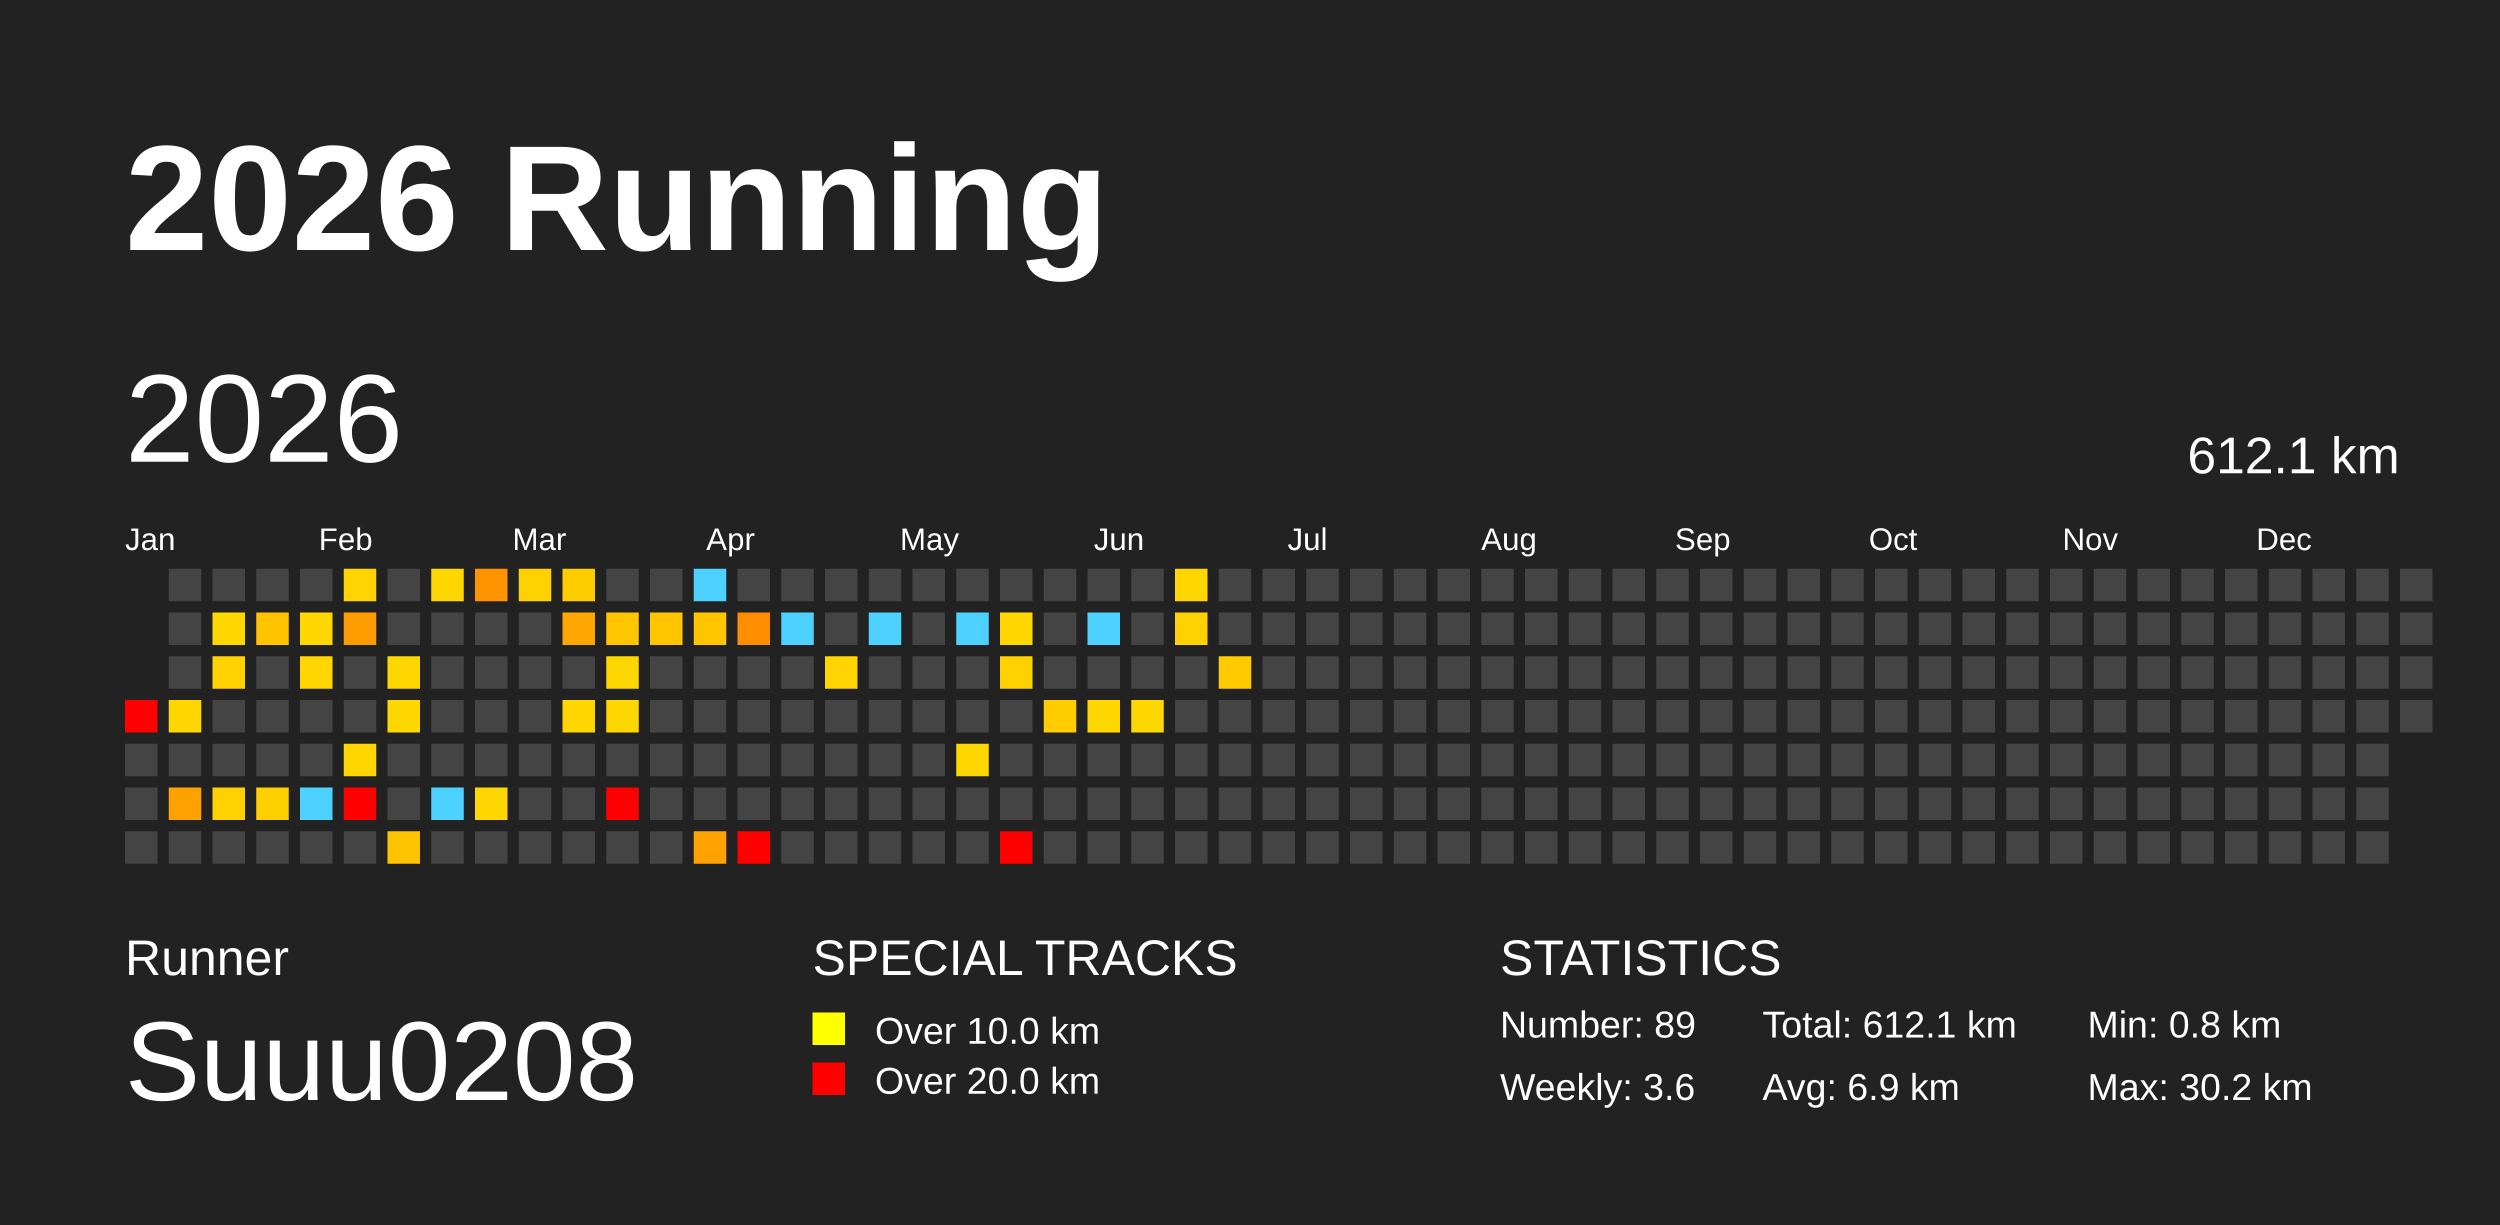
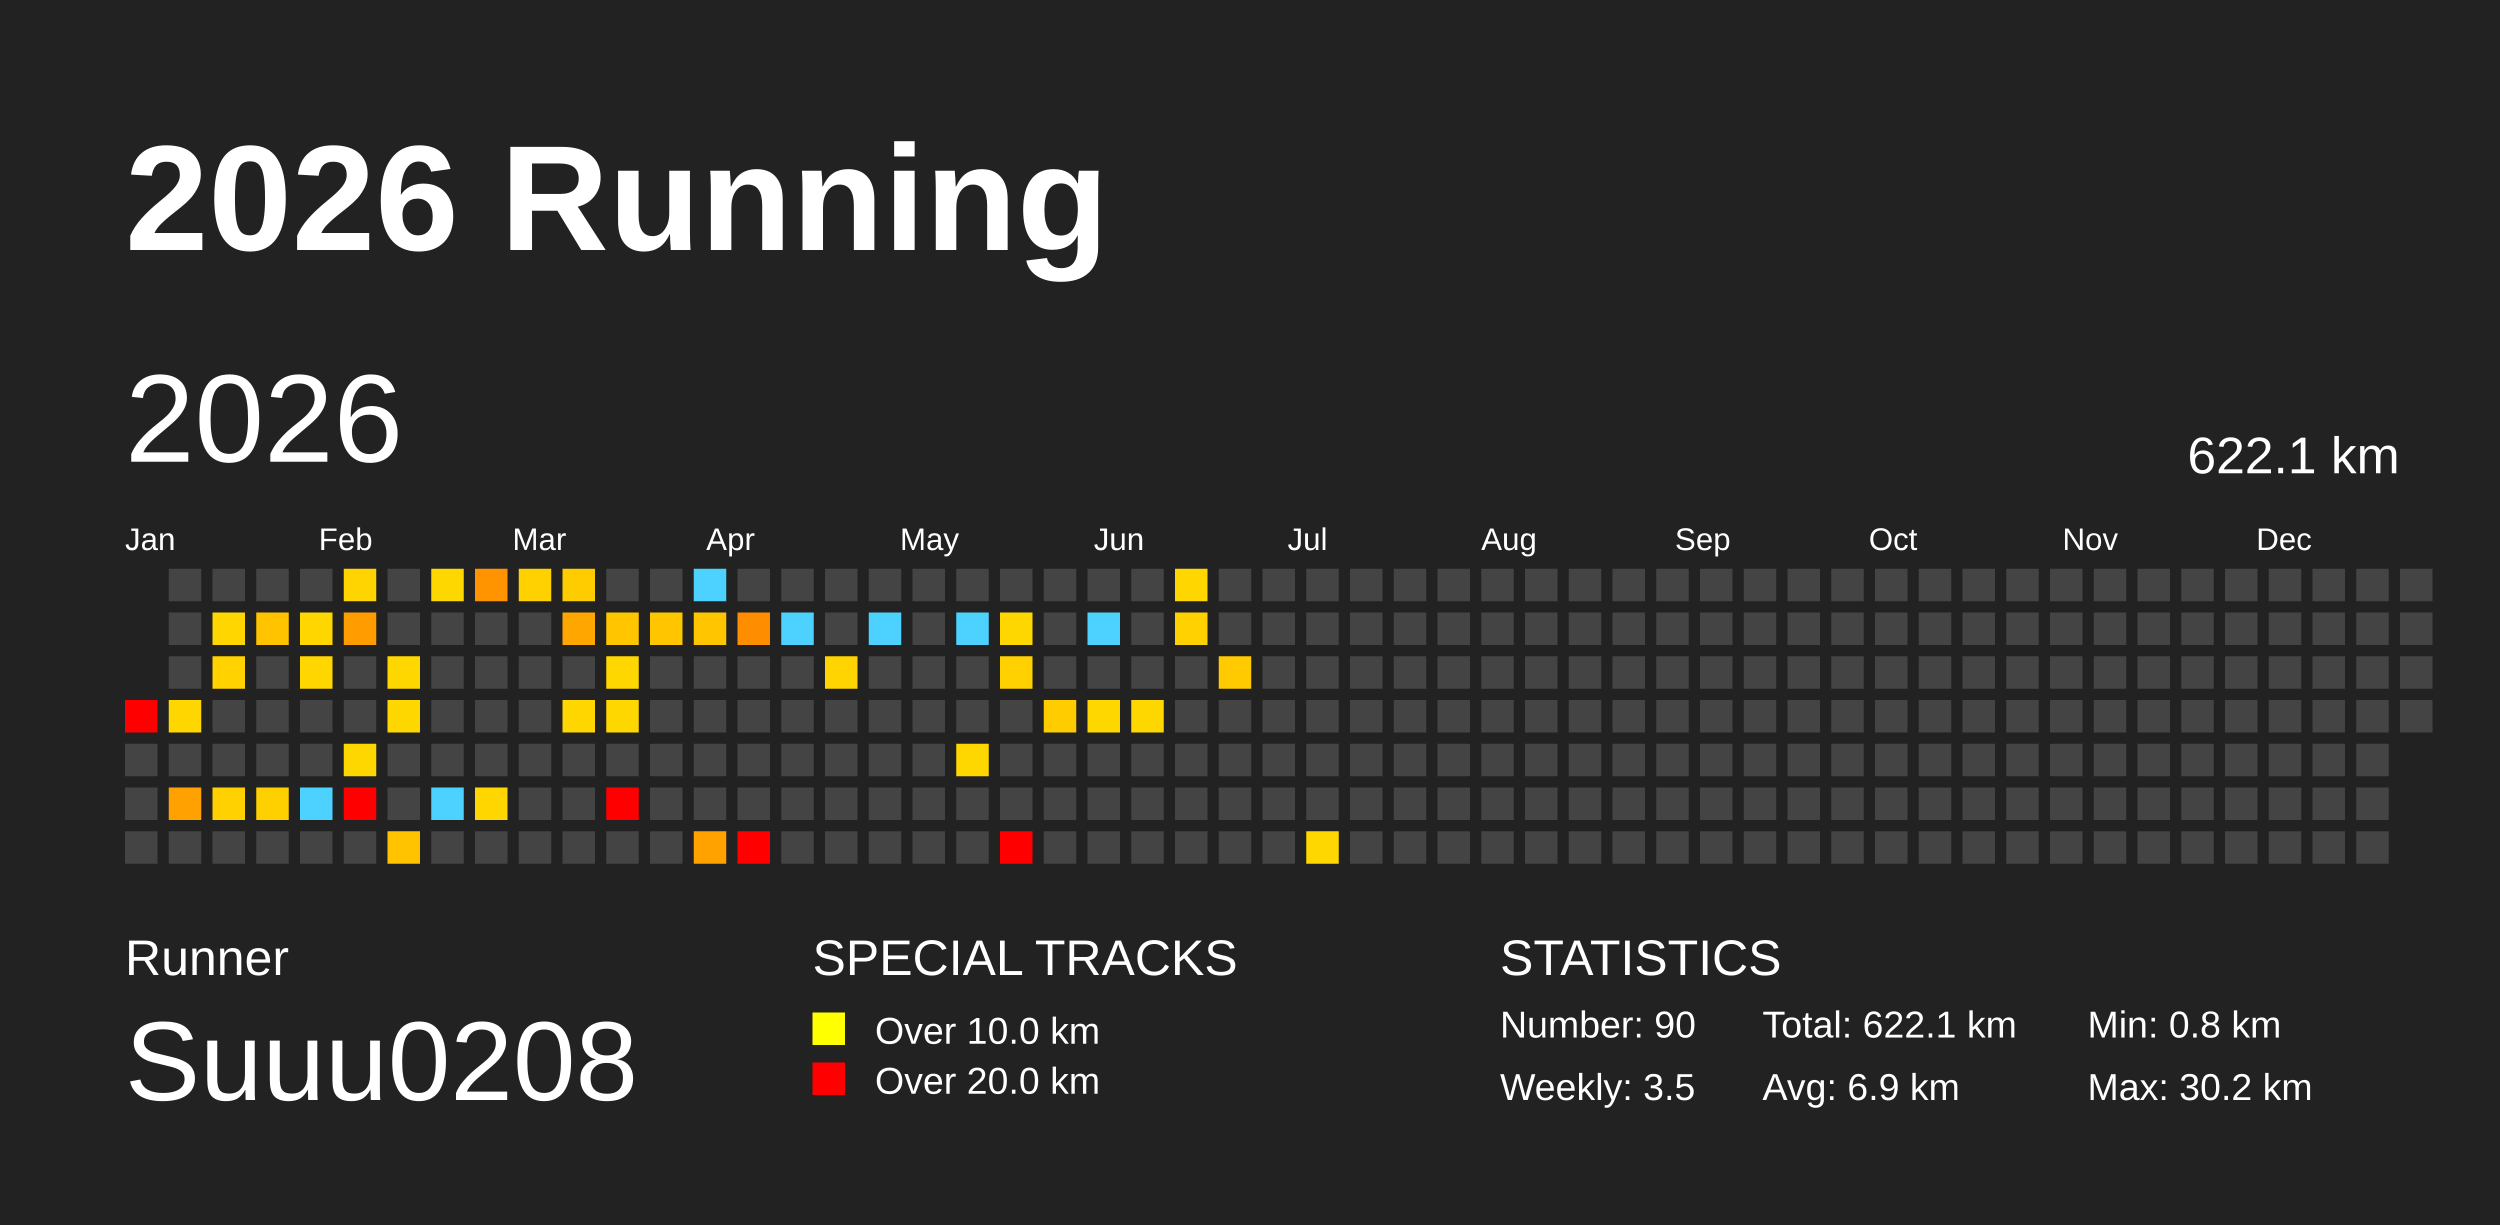
<svg xmlns="http://www.w3.org/2000/svg" baseProfile="full" height="98mm" version="1.1" viewBox="0,0,200,98" width="200mm">
  <defs />
  <rect fill="#222222" height="98" width="200" x="0" y="0" />
  <text fill="#FFFFFF" style="font-size:12px; font-family:Arial; font-weight:bold;" x="10" y="20">2026 Running</text>
  <text fill="#FFFFFF" style="font-size:4px; font-family:Arial" x="10" y="78">Runner</text>
  <text fill="#FFFFFF" style="font-size:9px; font-family:Arial" x="10" y="88">Suuu0208</text>
  <text fill="#FFFFFF" style="font-size:4px; font-family:Arial" x="65" y="78">SPECIAL TRACKS</text>
  <rect fill="yellow" height="2.6" width="2.6" x="65" y="81" />
  <text fill="#FFFFFF" style="font-size:3px; font-family:Arial" x="70" y="83.5">Over 10.0 km</text>
  <rect fill="red" height="2.6" width="2.6" x="65" y="85" />
  <text fill="#FFFFFF" style="font-size:3px; font-family:Arial" x="70" y="87.5">Over 20.0 km</text>
  <text fill="#FFFFFF" style="font-size:4px; font-family:Arial" x="120" y="78">STATISTICS</text>
-   <text fill="#FFFFFF" style="font-size:3px; font-family:Arial" x="120" y="83">Number: 89</text>
-   <text fill="#FFFFFF" style="font-size:3px; font-family:Arial" x="120" y="88">Weekly: 3.6</text>
-   <text fill="#FFFFFF" style="font-size:3px; font-family:Arial" x="141" y="83">Total: 612.1 km</text>
+   <text fill="#FFFFFF" style="font-size:3px; font-family:Arial" x="120" y="83">Number: 90</text>
+   <text fill="#FFFFFF" style="font-size:3px; font-family:Arial" x="120" y="88">Weekly: 3.5</text>
+   <text fill="#FFFFFF" style="font-size:3px; font-family:Arial" x="141" y="83">Total: 622.1 km</text>
  <text fill="#FFFFFF" style="font-size:3px; font-family:Arial" x="141" y="88">Avg: 6.9 km</text>
  <text fill="#FFFFFF" style="font-size:3px; font-family:Arial" x="167" y="83">Min: 0.8 km</text>
  <text fill="#FFFFFF" style="font-size:3px; font-family:Arial" x="167" y="88">Max: 30.2 km</text>
  <text dominant-baseline="hanging" fill="#FFFFFF" style="font-size:10.0px; font-family:Arial;" x="10" y="30">2026</text>
-   <text dominant-baseline="hanging" fill="#FFFFFF" style="font-size:4.125px; font-family:Arial;" x="175" y="35">612.1 km</text>
+   <text dominant-baseline="hanging" fill="#FFFFFF" style="font-size:4.125px; font-family:Arial;" x="175" y="35">622.1 km</text>
  <text fill="#FFFFFF" style="font-size:2.5px; font-family:Arial" x="10.0" y="44">Jan</text>
  <text fill="#FFFFFF" style="font-size:2.5px; font-family:Arial" x="25.5" y="44">Feb</text>
  <text fill="#FFFFFF" style="font-size:2.5px; font-family:Arial" x="41.0" y="44">Mar</text>
  <text fill="#FFFFFF" style="font-size:2.5px; font-family:Arial" x="56.5" y="44">Apr</text>
  <text fill="#FFFFFF" style="font-size:2.5px; font-family:Arial" x="72.0" y="44">May</text>
  <text fill="#FFFFFF" style="font-size:2.5px; font-family:Arial" x="87.5" y="44">Jun</text>
  <text fill="#FFFFFF" style="font-size:2.5px; font-family:Arial" x="103.0" y="44">Jul</text>
  <text fill="#FFFFFF" style="font-size:2.5px; font-family:Arial" x="118.5" y="44">Aug</text>
  <text fill="#FFFFFF" style="font-size:2.5px; font-family:Arial" x="134.0" y="44">Sep</text>
  <text fill="#FFFFFF" style="font-size:2.5px; font-family:Arial" x="149.5" y="44">Oct</text>
  <text fill="#FFFFFF" style="font-size:2.5px; font-family:Arial" x="165.0" y="44">Nov</text>
  <text fill="#FFFFFF" style="font-size:2.5px; font-family:Arial" x="180.5" y="44">Dec</text>
  <rect fill="red" height="2.6" width="2.6" x="10.0" y="56.0" />
  <rect fill="#444444" height="2.6" width="2.6" x="10.0" y="59.5" />
  <rect fill="#444444" height="2.6" width="2.6" x="10.0" y="63.0" />
  <rect fill="#444444" height="2.6" width="2.6" x="10.0" y="66.5" />
  <rect fill="#444444" height="2.6" width="2.6" x="13.5" y="45.5" />
  <rect fill="#444444" height="2.6" width="2.6" x="13.5" y="49.0" />
  <rect fill="#444444" height="2.6" width="2.6" x="13.5" y="52.5" />
  <rect fill="#ffd600" height="2.6" width="2.6" x="13.5" y="56.0" />
  <rect fill="#444444" height="2.6" width="2.6" x="13.5" y="59.5" />
  <rect fill="#ffa100" height="2.6" width="2.6" x="13.5" y="63.0" />
  <rect fill="#444444" height="2.6" width="2.6" x="13.5" y="66.5" />
  <rect fill="#444444" height="2.6" width="2.6" x="17.0" y="45.5" />
  <rect fill="#ffd600" height="2.6" width="2.6" x="17.0" y="49.0" />
  <rect fill="#ffd200" height="2.6" width="2.6" x="17.0" y="52.5" />
  <rect fill="#444444" height="2.6" width="2.6" x="17.0" y="56.0" />
  <rect fill="#444444" height="2.6" width="2.6" x="17.0" y="59.5" />
  <rect fill="#ffd100" height="2.6" width="2.6" x="17.0" y="63.0" />
  <rect fill="#444444" height="2.6" width="2.6" x="17.0" y="66.5" />
  <rect fill="#444444" height="2.6" width="2.6" x="20.5" y="45.5" />
  <rect fill="#ffc300" height="2.6" width="2.6" x="20.5" y="49.0" />
  <rect fill="#444444" height="2.6" width="2.6" x="20.5" y="52.5" />
  <rect fill="#444444" height="2.6" width="2.6" x="20.5" y="56.0" />
  <rect fill="#444444" height="2.6" width="2.6" x="20.5" y="59.5" />
  <rect fill="#ffd000" height="2.6" width="2.6" x="20.5" y="63.0" />
  <rect fill="#444444" height="2.6" width="2.6" x="20.5" y="66.5" />
  <rect fill="#444444" height="2.6" width="2.6" x="24.0" y="45.5" />
  <rect fill="#ffd600" height="2.6" width="2.6" x="24.0" y="49.0" />
  <rect fill="#ffd600" height="2.6" width="2.6" x="24.0" y="52.5" />
  <rect fill="#444444" height="2.6" width="2.6" x="24.0" y="56.0" />
  <rect fill="#444444" height="2.6" width="2.6" x="24.0" y="59.5" />
  <rect fill="#4dd2ff" height="2.6" width="2.6" x="24.0" y="63.0" />
  <rect fill="#444444" height="2.6" width="2.6" x="24.0" y="66.5" />
  <rect fill="#ffd400" height="2.6" width="2.6" x="27.5" y="45.5" />
  <rect fill="#ff9d00" height="2.6" width="2.6" x="27.5" y="49.0" />
  <rect fill="#444444" height="2.6" width="2.6" x="27.5" y="52.5" />
  <rect fill="#444444" height="2.6" width="2.6" x="27.5" y="56.0" />
  <rect fill="#ffd700" height="2.6" width="2.6" x="27.5" y="59.5" />
  <rect fill="red" height="2.6" width="2.6" x="27.5" y="63.0" />
  <rect fill="#444444" height="2.6" width="2.6" x="27.5" y="66.5" />
  <rect fill="#444444" height="2.6" width="2.6" x="31.0" y="45.5" />
  <rect fill="#444444" height="2.6" width="2.6" x="31.0" y="49.0" />
  <rect fill="#ffd700" height="2.6" width="2.6" x="31.0" y="52.5" />
  <rect fill="#ffd700" height="2.6" width="2.6" x="31.0" y="56.0" />
  <rect fill="#444444" height="2.6" width="2.6" x="31.0" y="59.5" />
  <rect fill="#444444" height="2.6" width="2.6" x="31.0" y="63.0" />
  <rect fill="#ffc300" height="2.6" width="2.6" x="31.0" y="66.5" />
  <rect fill="#ffd700" height="2.6" width="2.6" x="34.5" y="45.5" />
  <rect fill="#444444" height="2.6" width="2.6" x="34.5" y="49.0" />
  <rect fill="#444444" height="2.6" width="2.6" x="34.5" y="52.5" />
  <rect fill="#444444" height="2.6" width="2.6" x="34.5" y="56.0" />
  <rect fill="#444444" height="2.6" width="2.6" x="34.5" y="59.5" />
  <rect fill="#4dd2ff" height="2.6" width="2.6" x="34.5" y="63.0" />
  <rect fill="#444444" height="2.6" width="2.6" x="34.5" y="66.5" />
  <rect fill="#ff9300" height="2.6" width="2.6" x="38.0" y="45.5" />
  <rect fill="#444444" height="2.6" width="2.6" x="38.0" y="49.0" />
  <rect fill="#444444" height="2.6" width="2.6" x="38.0" y="52.5" />
  <rect fill="#444444" height="2.6" width="2.6" x="38.0" y="56.0" />
  <rect fill="#444444" height="2.6" width="2.6" x="38.0" y="59.5" />
  <rect fill="#ffd600" height="2.6" width="2.6" x="38.0" y="63.0" />
  <rect fill="#444444" height="2.6" width="2.6" x="38.0" y="66.5" />
  <rect fill="#ffd100" height="2.6" width="2.6" x="41.5" y="45.5" />
  <rect fill="#444444" height="2.6" width="2.6" x="41.5" y="49.0" />
  <rect fill="#444444" height="2.6" width="2.6" x="41.5" y="52.5" />
  <rect fill="#444444" height="2.6" width="2.6" x="41.5" y="56.0" />
  <rect fill="#444444" height="2.6" width="2.6" x="41.5" y="59.5" />
  <rect fill="#444444" height="2.6" width="2.6" x="41.5" y="63.0" />
  <rect fill="#444444" height="2.6" width="2.6" x="41.5" y="66.5" />
  <rect fill="#ffcc00" height="2.6" width="2.6" x="45.0" y="45.5" />
  <rect fill="#ffa700" height="2.6" width="2.6" x="45.0" y="49.0" />
  <rect fill="#444444" height="2.6" width="2.6" x="45.0" y="52.5" />
  <rect fill="#ffd600" height="2.6" width="2.6" x="45.0" y="56.0" />
  <rect fill="#444444" height="2.6" width="2.6" x="45.0" y="59.5" />
  <rect fill="#444444" height="2.6" width="2.6" x="45.0" y="63.0" />
  <rect fill="#444444" height="2.6" width="2.6" x="45.0" y="66.5" />
  <rect fill="#444444" height="2.6" width="2.6" x="48.5" y="45.5" />
  <rect fill="#ffc600" height="2.6" width="2.6" x="48.5" y="49.0" />
  <rect fill="#ffd700" height="2.6" width="2.6" x="48.5" y="52.5" />
  <rect fill="#ffd700" height="2.6" width="2.6" x="48.5" y="56.0" />
  <rect fill="#444444" height="2.6" width="2.6" x="48.5" y="59.5" />
  <rect fill="red" height="2.6" width="2.6" x="48.5" y="63.0" />
  <rect fill="#444444" height="2.6" width="2.6" x="48.5" y="66.5" />
  <rect fill="#444444" height="2.6" width="2.6" x="52.0" y="45.5" />
  <rect fill="#ffc600" height="2.6" width="2.6" x="52.0" y="49.0" />
  <rect fill="#444444" height="2.6" width="2.6" x="52.0" y="52.5" />
  <rect fill="#444444" height="2.6" width="2.6" x="52.0" y="56.0" />
  <rect fill="#444444" height="2.6" width="2.6" x="52.0" y="59.5" />
  <rect fill="#444444" height="2.6" width="2.6" x="52.0" y="63.0" />
  <rect fill="#444444" height="2.6" width="2.6" x="52.0" y="66.5" />
  <rect fill="#4dd2ff" height="2.6" width="2.6" x="55.5" y="45.5" />
  <rect fill="#ffc600" height="2.6" width="2.6" x="55.5" y="49.0" />
  <rect fill="#444444" height="2.6" width="2.6" x="55.5" y="52.5" />
  <rect fill="#444444" height="2.6" width="2.6" x="55.5" y="56.0" />
  <rect fill="#444444" height="2.6" width="2.6" x="55.5" y="59.5" />
  <rect fill="#444444" height="2.6" width="2.6" x="55.5" y="63.0" />
  <rect fill="#ffa200" height="2.6" width="2.6" x="55.5" y="66.5" />
  <rect fill="#444444" height="2.6" width="2.6" x="59.0" y="45.5" />
  <rect fill="#ff8d00" height="2.6" width="2.6" x="59.0" y="49.0" />
  <rect fill="#444444" height="2.6" width="2.6" x="59.0" y="52.5" />
  <rect fill="#444444" height="2.6" width="2.6" x="59.0" y="56.0" />
  <rect fill="#444444" height="2.6" width="2.6" x="59.0" y="59.5" />
  <rect fill="#444444" height="2.6" width="2.6" x="59.0" y="63.0" />
  <rect fill="red" height="2.6" width="2.6" x="59.0" y="66.5" />
  <rect fill="#444444" height="2.6" width="2.6" x="62.5" y="45.5" />
  <rect fill="#4dd2ff" height="2.6" width="2.6" x="62.5" y="49.0" />
  <rect fill="#444444" height="2.6" width="2.6" x="62.5" y="52.5" />
  <rect fill="#444444" height="2.6" width="2.6" x="62.5" y="56.0" />
  <rect fill="#444444" height="2.6" width="2.6" x="62.5" y="59.5" />
  <rect fill="#444444" height="2.6" width="2.6" x="62.5" y="63.0" />
  <rect fill="#444444" height="2.6" width="2.6" x="62.5" y="66.5" />
  <rect fill="#444444" height="2.6" width="2.6" x="66.0" y="45.5" />
  <rect fill="#444444" height="2.6" width="2.6" x="66.0" y="49.0" />
  <rect fill="#ffd400" height="2.6" width="2.6" x="66.0" y="52.5" />
  <rect fill="#444444" height="2.6" width="2.6" x="66.0" y="56.0" />
  <rect fill="#444444" height="2.6" width="2.6" x="66.0" y="59.5" />
  <rect fill="#444444" height="2.6" width="2.6" x="66.0" y="63.0" />
  <rect fill="#444444" height="2.6" width="2.6" x="66.0" y="66.5" />
  <rect fill="#444444" height="2.6" width="2.6" x="69.5" y="45.5" />
  <rect fill="#4dd2ff" height="2.6" width="2.6" x="69.5" y="49.0" />
  <rect fill="#444444" height="2.6" width="2.6" x="69.5" y="52.5" />
  <rect fill="#444444" height="2.6" width="2.6" x="69.5" y="56.0" />
  <rect fill="#444444" height="2.6" width="2.6" x="69.5" y="59.5" />
  <rect fill="#444444" height="2.6" width="2.6" x="69.5" y="63.0" />
  <rect fill="#444444" height="2.6" width="2.6" x="69.5" y="66.5" />
  <rect fill="#444444" height="2.6" width="2.6" x="73.0" y="45.5" />
  <rect fill="#444444" height="2.6" width="2.6" x="73.0" y="49.0" />
  <rect fill="#444444" height="2.6" width="2.6" x="73.0" y="52.5" />
  <rect fill="#444444" height="2.6" width="2.6" x="73.0" y="56.0" />
  <rect fill="#444444" height="2.6" width="2.6" x="73.0" y="59.5" />
  <rect fill="#444444" height="2.6" width="2.6" x="73.0" y="63.0" />
  <rect fill="#444444" height="2.6" width="2.6" x="73.0" y="66.5" />
  <rect fill="#444444" height="2.6" width="2.6" x="76.5" y="45.5" />
  <rect fill="#4dd2ff" height="2.6" width="2.6" x="76.5" y="49.0" />
  <rect fill="#444444" height="2.6" width="2.6" x="76.5" y="52.5" />
  <rect fill="#444444" height="2.6" width="2.6" x="76.5" y="56.0" />
  <rect fill="#ffd700" height="2.6" width="2.6" x="76.5" y="59.5" />
  <rect fill="#444444" height="2.6" width="2.6" x="76.5" y="63.0" />
  <rect fill="#444444" height="2.6" width="2.6" x="76.5" y="66.5" />
  <rect fill="#444444" height="2.6" width="2.6" x="80.0" y="45.5" />
  <rect fill="#ffd700" height="2.6" width="2.6" x="80.0" y="49.0" />
  <rect fill="#ffd100" height="2.6" width="2.6" x="80.0" y="52.5" />
  <rect fill="#444444" height="2.6" width="2.6" x="80.0" y="56.0" />
  <rect fill="#444444" height="2.6" width="2.6" x="80.0" y="59.5" />
  <rect fill="#444444" height="2.6" width="2.6" x="80.0" y="63.0" />
  <rect fill="red" height="2.6" width="2.6" x="80.0" y="66.5" />
  <rect fill="#444444" height="2.6" width="2.6" x="83.5" y="45.5" />
  <rect fill="#444444" height="2.6" width="2.6" x="83.5" y="49.0" />
  <rect fill="#444444" height="2.6" width="2.6" x="83.5" y="52.5" />
  <rect fill="#ffcc00" height="2.6" width="2.6" x="83.5" y="56.0" />
  <rect fill="#444444" height="2.6" width="2.6" x="83.5" y="59.5" />
  <rect fill="#444444" height="2.6" width="2.6" x="83.5" y="63.0" />
  <rect fill="#444444" height="2.6" width="2.6" x="83.5" y="66.5" />
  <rect fill="#444444" height="2.6" width="2.6" x="87.0" y="45.5" />
  <rect fill="#4dd2ff" height="2.6" width="2.6" x="87.0" y="49.0" />
  <rect fill="#444444" height="2.6" width="2.6" x="87.0" y="52.5" />
  <rect fill="#ffd700" height="2.6" width="2.6" x="87.0" y="56.0" />
  <rect fill="#444444" height="2.6" width="2.6" x="87.0" y="59.5" />
  <rect fill="#444444" height="2.6" width="2.6" x="87.0" y="63.0" />
  <rect fill="#444444" height="2.6" width="2.6" x="87.0" y="66.5" />
  <rect fill="#444444" height="2.6" width="2.6" x="90.5" y="45.5" />
  <rect fill="#444444" height="2.6" width="2.6" x="90.5" y="49.0" />
  <rect fill="#444444" height="2.6" width="2.6" x="90.5" y="52.5" />
  <rect fill="#ffd700" height="2.6" width="2.6" x="90.5" y="56.0" />
  <rect fill="#444444" height="2.6" width="2.6" x="90.5" y="59.5" />
  <rect fill="#444444" height="2.6" width="2.6" x="90.5" y="63.0" />
  <rect fill="#444444" height="2.6" width="2.6" x="90.5" y="66.5" />
  <rect fill="#ffd600" height="2.6" width="2.6" x="94.0" y="45.5" />
  <rect fill="#ffd100" height="2.6" width="2.6" x="94.0" y="49.0" />
  <rect fill="#444444" height="2.6" width="2.6" x="94.0" y="52.5" />
  <rect fill="#444444" height="2.6" width="2.6" x="94.0" y="56.0" />
  <rect fill="#444444" height="2.6" width="2.6" x="94.0" y="59.5" />
  <rect fill="#444444" height="2.6" width="2.6" x="94.0" y="63.0" />
  <rect fill="#444444" height="2.6" width="2.6" x="94.0" y="66.5" />
  <rect fill="#444444" height="2.6" width="2.6" x="97.5" y="45.5" />
  <rect fill="#444444" height="2.6" width="2.6" x="97.5" y="49.0" />
  <rect fill="#ffca00" height="2.6" width="2.6" x="97.5" y="52.5" />
  <rect fill="#444444" height="2.6" width="2.6" x="97.5" y="56.0" />
  <rect fill="#444444" height="2.6" width="2.6" x="97.5" y="59.5" />
  <rect fill="#444444" height="2.6" width="2.6" x="97.5" y="63.0" />
  <rect fill="#444444" height="2.6" width="2.6" x="97.5" y="66.5" />
  <rect fill="#444444" height="2.6" width="2.6" x="101.0" y="45.5" />
  <rect fill="#444444" height="2.6" width="2.6" x="101.0" y="49.0" />
  <rect fill="#444444" height="2.6" width="2.6" x="101.0" y="52.5" />
  <rect fill="#444444" height="2.6" width="2.6" x="101.0" y="56.0" />
  <rect fill="#444444" height="2.6" width="2.6" x="101.0" y="59.5" />
  <rect fill="#444444" height="2.6" width="2.6" x="101.0" y="63.0" />
  <rect fill="#444444" height="2.6" width="2.6" x="101.0" y="66.5" />
  <rect fill="#444444" height="2.6" width="2.6" x="104.5" y="45.5" />
  <rect fill="#444444" height="2.6" width="2.6" x="104.5" y="49.0" />
  <rect fill="#444444" height="2.6" width="2.6" x="104.5" y="52.5" />
  <rect fill="#444444" height="2.6" width="2.6" x="104.5" y="56.0" />
  <rect fill="#444444" height="2.6" width="2.6" x="104.5" y="59.5" />
  <rect fill="#444444" height="2.6" width="2.6" x="104.5" y="63.0" />
-   <rect fill="#444444" height="2.6" width="2.6" x="104.5" y="66.5" />
+   <rect fill="#ffd700" height="2.6" width="2.6" x="104.5" y="66.5" />
  <rect fill="#444444" height="2.6" width="2.6" x="108.0" y="45.5" />
  <rect fill="#444444" height="2.6" width="2.6" x="108.0" y="49.0" />
  <rect fill="#444444" height="2.6" width="2.6" x="108.0" y="52.5" />
  <rect fill="#444444" height="2.6" width="2.6" x="108.0" y="56.0" />
  <rect fill="#444444" height="2.6" width="2.6" x="108.0" y="59.5" />
  <rect fill="#444444" height="2.6" width="2.6" x="108.0" y="63.0" />
  <rect fill="#444444" height="2.6" width="2.6" x="108.0" y="66.5" />
  <rect fill="#444444" height="2.6" width="2.6" x="111.5" y="45.5" />
  <rect fill="#444444" height="2.6" width="2.6" x="111.5" y="49.0" />
  <rect fill="#444444" height="2.6" width="2.6" x="111.5" y="52.5" />
  <rect fill="#444444" height="2.6" width="2.6" x="111.5" y="56.0" />
  <rect fill="#444444" height="2.6" width="2.6" x="111.5" y="59.5" />
  <rect fill="#444444" height="2.6" width="2.6" x="111.5" y="63.0" />
  <rect fill="#444444" height="2.6" width="2.6" x="111.5" y="66.5" />
  <rect fill="#444444" height="2.6" width="2.6" x="115.0" y="45.5" />
  <rect fill="#444444" height="2.6" width="2.6" x="115.0" y="49.0" />
  <rect fill="#444444" height="2.6" width="2.6" x="115.0" y="52.5" />
  <rect fill="#444444" height="2.6" width="2.6" x="115.0" y="56.0" />
  <rect fill="#444444" height="2.6" width="2.6" x="115.0" y="59.5" />
  <rect fill="#444444" height="2.6" width="2.6" x="115.0" y="63.0" />
  <rect fill="#444444" height="2.6" width="2.6" x="115.0" y="66.5" />
  <rect fill="#444444" height="2.6" width="2.6" x="118.5" y="45.5" />
  <rect fill="#444444" height="2.6" width="2.6" x="118.5" y="49.0" />
  <rect fill="#444444" height="2.6" width="2.6" x="118.5" y="52.5" />
  <rect fill="#444444" height="2.6" width="2.6" x="118.5" y="56.0" />
  <rect fill="#444444" height="2.6" width="2.6" x="118.5" y="59.5" />
  <rect fill="#444444" height="2.6" width="2.6" x="118.5" y="63.0" />
  <rect fill="#444444" height="2.6" width="2.6" x="118.5" y="66.5" />
  <rect fill="#444444" height="2.6" width="2.6" x="122.0" y="45.5" />
  <rect fill="#444444" height="2.6" width="2.6" x="122.0" y="49.0" />
  <rect fill="#444444" height="2.6" width="2.6" x="122.0" y="52.5" />
  <rect fill="#444444" height="2.6" width="2.6" x="122.0" y="56.0" />
  <rect fill="#444444" height="2.6" width="2.6" x="122.0" y="59.5" />
  <rect fill="#444444" height="2.6" width="2.6" x="122.0" y="63.0" />
  <rect fill="#444444" height="2.6" width="2.6" x="122.0" y="66.5" />
  <rect fill="#444444" height="2.6" width="2.6" x="125.5" y="45.5" />
  <rect fill="#444444" height="2.6" width="2.6" x="125.5" y="49.0" />
  <rect fill="#444444" height="2.6" width="2.6" x="125.5" y="52.5" />
  <rect fill="#444444" height="2.6" width="2.6" x="125.5" y="56.0" />
  <rect fill="#444444" height="2.6" width="2.6" x="125.5" y="59.5" />
  <rect fill="#444444" height="2.6" width="2.6" x="125.5" y="63.0" />
  <rect fill="#444444" height="2.6" width="2.6" x="125.5" y="66.5" />
  <rect fill="#444444" height="2.6" width="2.6" x="129.0" y="45.5" />
  <rect fill="#444444" height="2.6" width="2.6" x="129.0" y="49.0" />
  <rect fill="#444444" height="2.6" width="2.6" x="129.0" y="52.5" />
  <rect fill="#444444" height="2.6" width="2.6" x="129.0" y="56.0" />
  <rect fill="#444444" height="2.6" width="2.6" x="129.0" y="59.5" />
  <rect fill="#444444" height="2.6" width="2.6" x="129.0" y="63.0" />
  <rect fill="#444444" height="2.6" width="2.6" x="129.0" y="66.5" />
  <rect fill="#444444" height="2.6" width="2.6" x="132.5" y="45.5" />
  <rect fill="#444444" height="2.6" width="2.6" x="132.5" y="49.0" />
  <rect fill="#444444" height="2.6" width="2.6" x="132.5" y="52.5" />
  <rect fill="#444444" height="2.6" width="2.6" x="132.5" y="56.0" />
  <rect fill="#444444" height="2.6" width="2.6" x="132.5" y="59.5" />
  <rect fill="#444444" height="2.6" width="2.6" x="132.5" y="63.0" />
  <rect fill="#444444" height="2.6" width="2.6" x="132.5" y="66.5" />
  <rect fill="#444444" height="2.6" width="2.6" x="136.0" y="45.5" />
  <rect fill="#444444" height="2.6" width="2.6" x="136.0" y="49.0" />
  <rect fill="#444444" height="2.6" width="2.6" x="136.0" y="52.5" />
  <rect fill="#444444" height="2.6" width="2.6" x="136.0" y="56.0" />
  <rect fill="#444444" height="2.6" width="2.6" x="136.0" y="59.5" />
  <rect fill="#444444" height="2.6" width="2.6" x="136.0" y="63.0" />
  <rect fill="#444444" height="2.6" width="2.6" x="136.0" y="66.5" />
  <rect fill="#444444" height="2.6" width="2.6" x="139.5" y="45.5" />
  <rect fill="#444444" height="2.6" width="2.6" x="139.5" y="49.0" />
  <rect fill="#444444" height="2.6" width="2.6" x="139.5" y="52.5" />
  <rect fill="#444444" height="2.6" width="2.6" x="139.5" y="56.0" />
  <rect fill="#444444" height="2.6" width="2.6" x="139.5" y="59.5" />
  <rect fill="#444444" height="2.6" width="2.6" x="139.5" y="63.0" />
  <rect fill="#444444" height="2.6" width="2.6" x="139.5" y="66.5" />
  <rect fill="#444444" height="2.6" width="2.6" x="143.0" y="45.5" />
  <rect fill="#444444" height="2.6" width="2.6" x="143.0" y="49.0" />
  <rect fill="#444444" height="2.6" width="2.6" x="143.0" y="52.5" />
  <rect fill="#444444" height="2.6" width="2.6" x="143.0" y="56.0" />
  <rect fill="#444444" height="2.6" width="2.6" x="143.0" y="59.5" />
  <rect fill="#444444" height="2.6" width="2.6" x="143.0" y="63.0" />
  <rect fill="#444444" height="2.6" width="2.6" x="143.0" y="66.5" />
  <rect fill="#444444" height="2.6" width="2.6" x="146.5" y="45.5" />
  <rect fill="#444444" height="2.6" width="2.6" x="146.5" y="49.0" />
  <rect fill="#444444" height="2.6" width="2.6" x="146.5" y="52.5" />
  <rect fill="#444444" height="2.6" width="2.6" x="146.5" y="56.0" />
  <rect fill="#444444" height="2.6" width="2.6" x="146.5" y="59.5" />
  <rect fill="#444444" height="2.6" width="2.6" x="146.5" y="63.0" />
  <rect fill="#444444" height="2.6" width="2.6" x="146.5" y="66.5" />
  <rect fill="#444444" height="2.6" width="2.6" x="150.0" y="45.5" />
  <rect fill="#444444" height="2.6" width="2.6" x="150.0" y="49.0" />
  <rect fill="#444444" height="2.6" width="2.6" x="150.0" y="52.5" />
  <rect fill="#444444" height="2.6" width="2.6" x="150.0" y="56.0" />
  <rect fill="#444444" height="2.6" width="2.6" x="150.0" y="59.5" />
  <rect fill="#444444" height="2.6" width="2.6" x="150.0" y="63.0" />
  <rect fill="#444444" height="2.6" width="2.6" x="150.0" y="66.5" />
  <rect fill="#444444" height="2.6" width="2.6" x="153.5" y="45.5" />
  <rect fill="#444444" height="2.6" width="2.6" x="153.5" y="49.0" />
  <rect fill="#444444" height="2.6" width="2.6" x="153.5" y="52.5" />
  <rect fill="#444444" height="2.6" width="2.6" x="153.5" y="56.0" />
  <rect fill="#444444" height="2.6" width="2.6" x="153.5" y="59.5" />
  <rect fill="#444444" height="2.6" width="2.6" x="153.5" y="63.0" />
  <rect fill="#444444" height="2.6" width="2.6" x="153.5" y="66.5" />
  <rect fill="#444444" height="2.6" width="2.6" x="157.0" y="45.5" />
  <rect fill="#444444" height="2.6" width="2.6" x="157.0" y="49.0" />
  <rect fill="#444444" height="2.6" width="2.6" x="157.0" y="52.5" />
  <rect fill="#444444" height="2.6" width="2.6" x="157.0" y="56.0" />
  <rect fill="#444444" height="2.6" width="2.6" x="157.0" y="59.5" />
  <rect fill="#444444" height="2.6" width="2.6" x="157.0" y="63.0" />
  <rect fill="#444444" height="2.6" width="2.6" x="157.0" y="66.5" />
  <rect fill="#444444" height="2.6" width="2.6" x="160.5" y="45.5" />
  <rect fill="#444444" height="2.6" width="2.6" x="160.5" y="49.0" />
  <rect fill="#444444" height="2.6" width="2.6" x="160.5" y="52.5" />
  <rect fill="#444444" height="2.6" width="2.6" x="160.5" y="56.0" />
  <rect fill="#444444" height="2.6" width="2.6" x="160.5" y="59.5" />
  <rect fill="#444444" height="2.6" width="2.6" x="160.5" y="63.0" />
  <rect fill="#444444" height="2.6" width="2.6" x="160.5" y="66.5" />
  <rect fill="#444444" height="2.6" width="2.6" x="164.0" y="45.5" />
  <rect fill="#444444" height="2.6" width="2.6" x="164.0" y="49.0" />
  <rect fill="#444444" height="2.6" width="2.6" x="164.0" y="52.5" />
  <rect fill="#444444" height="2.6" width="2.6" x="164.0" y="56.0" />
  <rect fill="#444444" height="2.6" width="2.6" x="164.0" y="59.5" />
  <rect fill="#444444" height="2.6" width="2.6" x="164.0" y="63.0" />
  <rect fill="#444444" height="2.6" width="2.6" x="164.0" y="66.5" />
  <rect fill="#444444" height="2.6" width="2.6" x="167.5" y="45.5" />
  <rect fill="#444444" height="2.6" width="2.6" x="167.5" y="49.0" />
  <rect fill="#444444" height="2.6" width="2.6" x="167.5" y="52.5" />
  <rect fill="#444444" height="2.6" width="2.6" x="167.5" y="56.0" />
  <rect fill="#444444" height="2.6" width="2.6" x="167.5" y="59.5" />
  <rect fill="#444444" height="2.6" width="2.6" x="167.5" y="63.0" />
  <rect fill="#444444" height="2.6" width="2.6" x="167.5" y="66.5" />
  <rect fill="#444444" height="2.6" width="2.6" x="171.0" y="45.5" />
  <rect fill="#444444" height="2.6" width="2.6" x="171.0" y="49.0" />
  <rect fill="#444444" height="2.6" width="2.6" x="171.0" y="52.5" />
  <rect fill="#444444" height="2.6" width="2.6" x="171.0" y="56.0" />
  <rect fill="#444444" height="2.6" width="2.6" x="171.0" y="59.5" />
  <rect fill="#444444" height="2.6" width="2.6" x="171.0" y="63.0" />
  <rect fill="#444444" height="2.6" width="2.6" x="171.0" y="66.5" />
  <rect fill="#444444" height="2.6" width="2.6" x="174.5" y="45.5" />
  <rect fill="#444444" height="2.6" width="2.6" x="174.5" y="49.0" />
  <rect fill="#444444" height="2.6" width="2.6" x="174.5" y="52.5" />
  <rect fill="#444444" height="2.6" width="2.6" x="174.5" y="56.0" />
  <rect fill="#444444" height="2.6" width="2.6" x="174.5" y="59.5" />
  <rect fill="#444444" height="2.6" width="2.6" x="174.5" y="63.0" />
  <rect fill="#444444" height="2.6" width="2.6" x="174.5" y="66.5" />
  <rect fill="#444444" height="2.6" width="2.6" x="178.0" y="45.5" />
  <rect fill="#444444" height="2.6" width="2.6" x="178.0" y="49.0" />
  <rect fill="#444444" height="2.6" width="2.6" x="178.0" y="52.5" />
  <rect fill="#444444" height="2.6" width="2.6" x="178.0" y="56.0" />
  <rect fill="#444444" height="2.6" width="2.6" x="178.0" y="59.5" />
  <rect fill="#444444" height="2.6" width="2.6" x="178.0" y="63.0" />
  <rect fill="#444444" height="2.6" width="2.6" x="178.0" y="66.5" />
  <rect fill="#444444" height="2.6" width="2.6" x="181.5" y="45.5" />
  <rect fill="#444444" height="2.6" width="2.6" x="181.5" y="49.0" />
  <rect fill="#444444" height="2.6" width="2.6" x="181.5" y="52.5" />
  <rect fill="#444444" height="2.6" width="2.6" x="181.5" y="56.0" />
  <rect fill="#444444" height="2.6" width="2.6" x="181.5" y="59.5" />
  <rect fill="#444444" height="2.6" width="2.6" x="181.5" y="63.0" />
  <rect fill="#444444" height="2.6" width="2.6" x="181.5" y="66.5" />
  <rect fill="#444444" height="2.6" width="2.6" x="185.0" y="45.5" />
  <rect fill="#444444" height="2.6" width="2.6" x="185.0" y="49.0" />
  <rect fill="#444444" height="2.6" width="2.6" x="185.0" y="52.5" />
  <rect fill="#444444" height="2.6" width="2.6" x="185.0" y="56.0" />
  <rect fill="#444444" height="2.6" width="2.6" x="185.0" y="59.5" />
  <rect fill="#444444" height="2.6" width="2.6" x="185.0" y="63.0" />
  <rect fill="#444444" height="2.6" width="2.6" x="185.0" y="66.5" />
  <rect fill="#444444" height="2.6" width="2.6" x="188.5" y="45.5" />
  <rect fill="#444444" height="2.6" width="2.6" x="188.5" y="49.0" />
  <rect fill="#444444" height="2.6" width="2.6" x="188.5" y="52.5" />
  <rect fill="#444444" height="2.6" width="2.6" x="188.5" y="56.0" />
  <rect fill="#444444" height="2.6" width="2.6" x="188.5" y="59.5" />
  <rect fill="#444444" height="2.6" width="2.6" x="188.5" y="63.0" />
  <rect fill="#444444" height="2.6" width="2.6" x="188.5" y="66.5" />
  <rect fill="#444444" height="2.6" width="2.6" x="192.0" y="45.5" />
  <rect fill="#444444" height="2.6" width="2.6" x="192.0" y="49.0" />
  <rect fill="#444444" height="2.6" width="2.6" x="192.0" y="52.5" />
  <rect fill="#444444" height="2.6" width="2.6" x="192.0" y="56.0" />
</svg>
